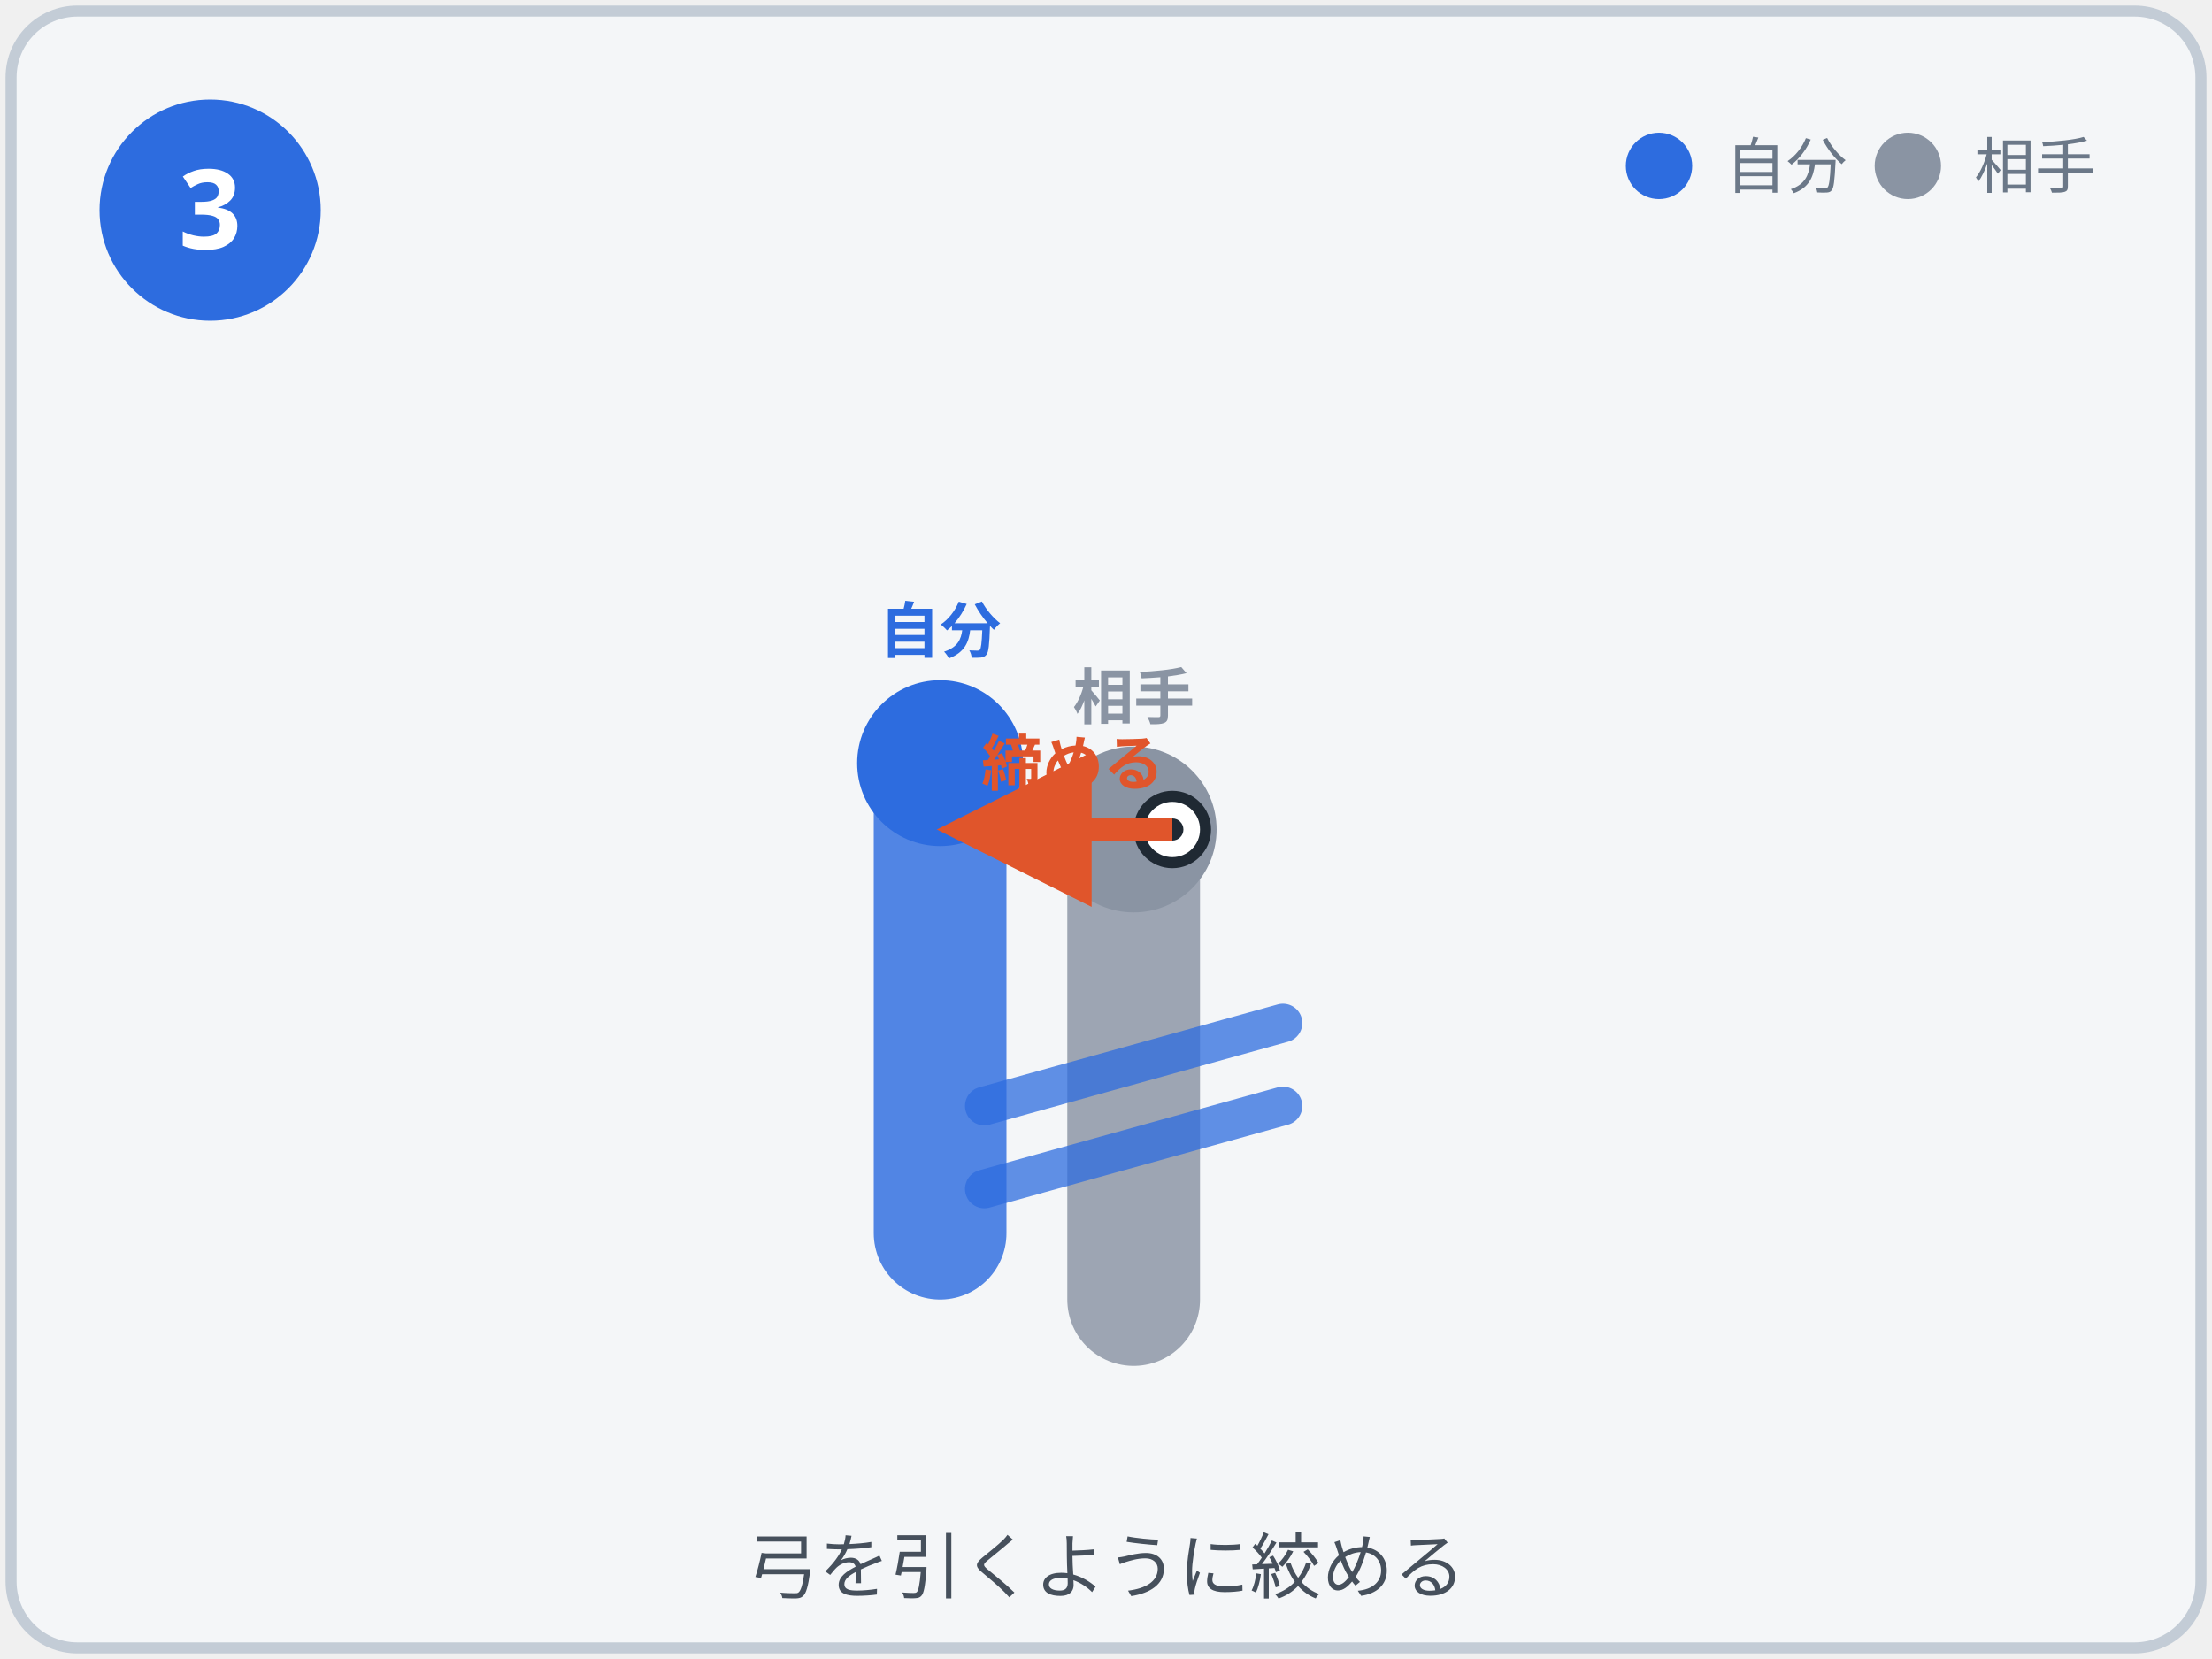
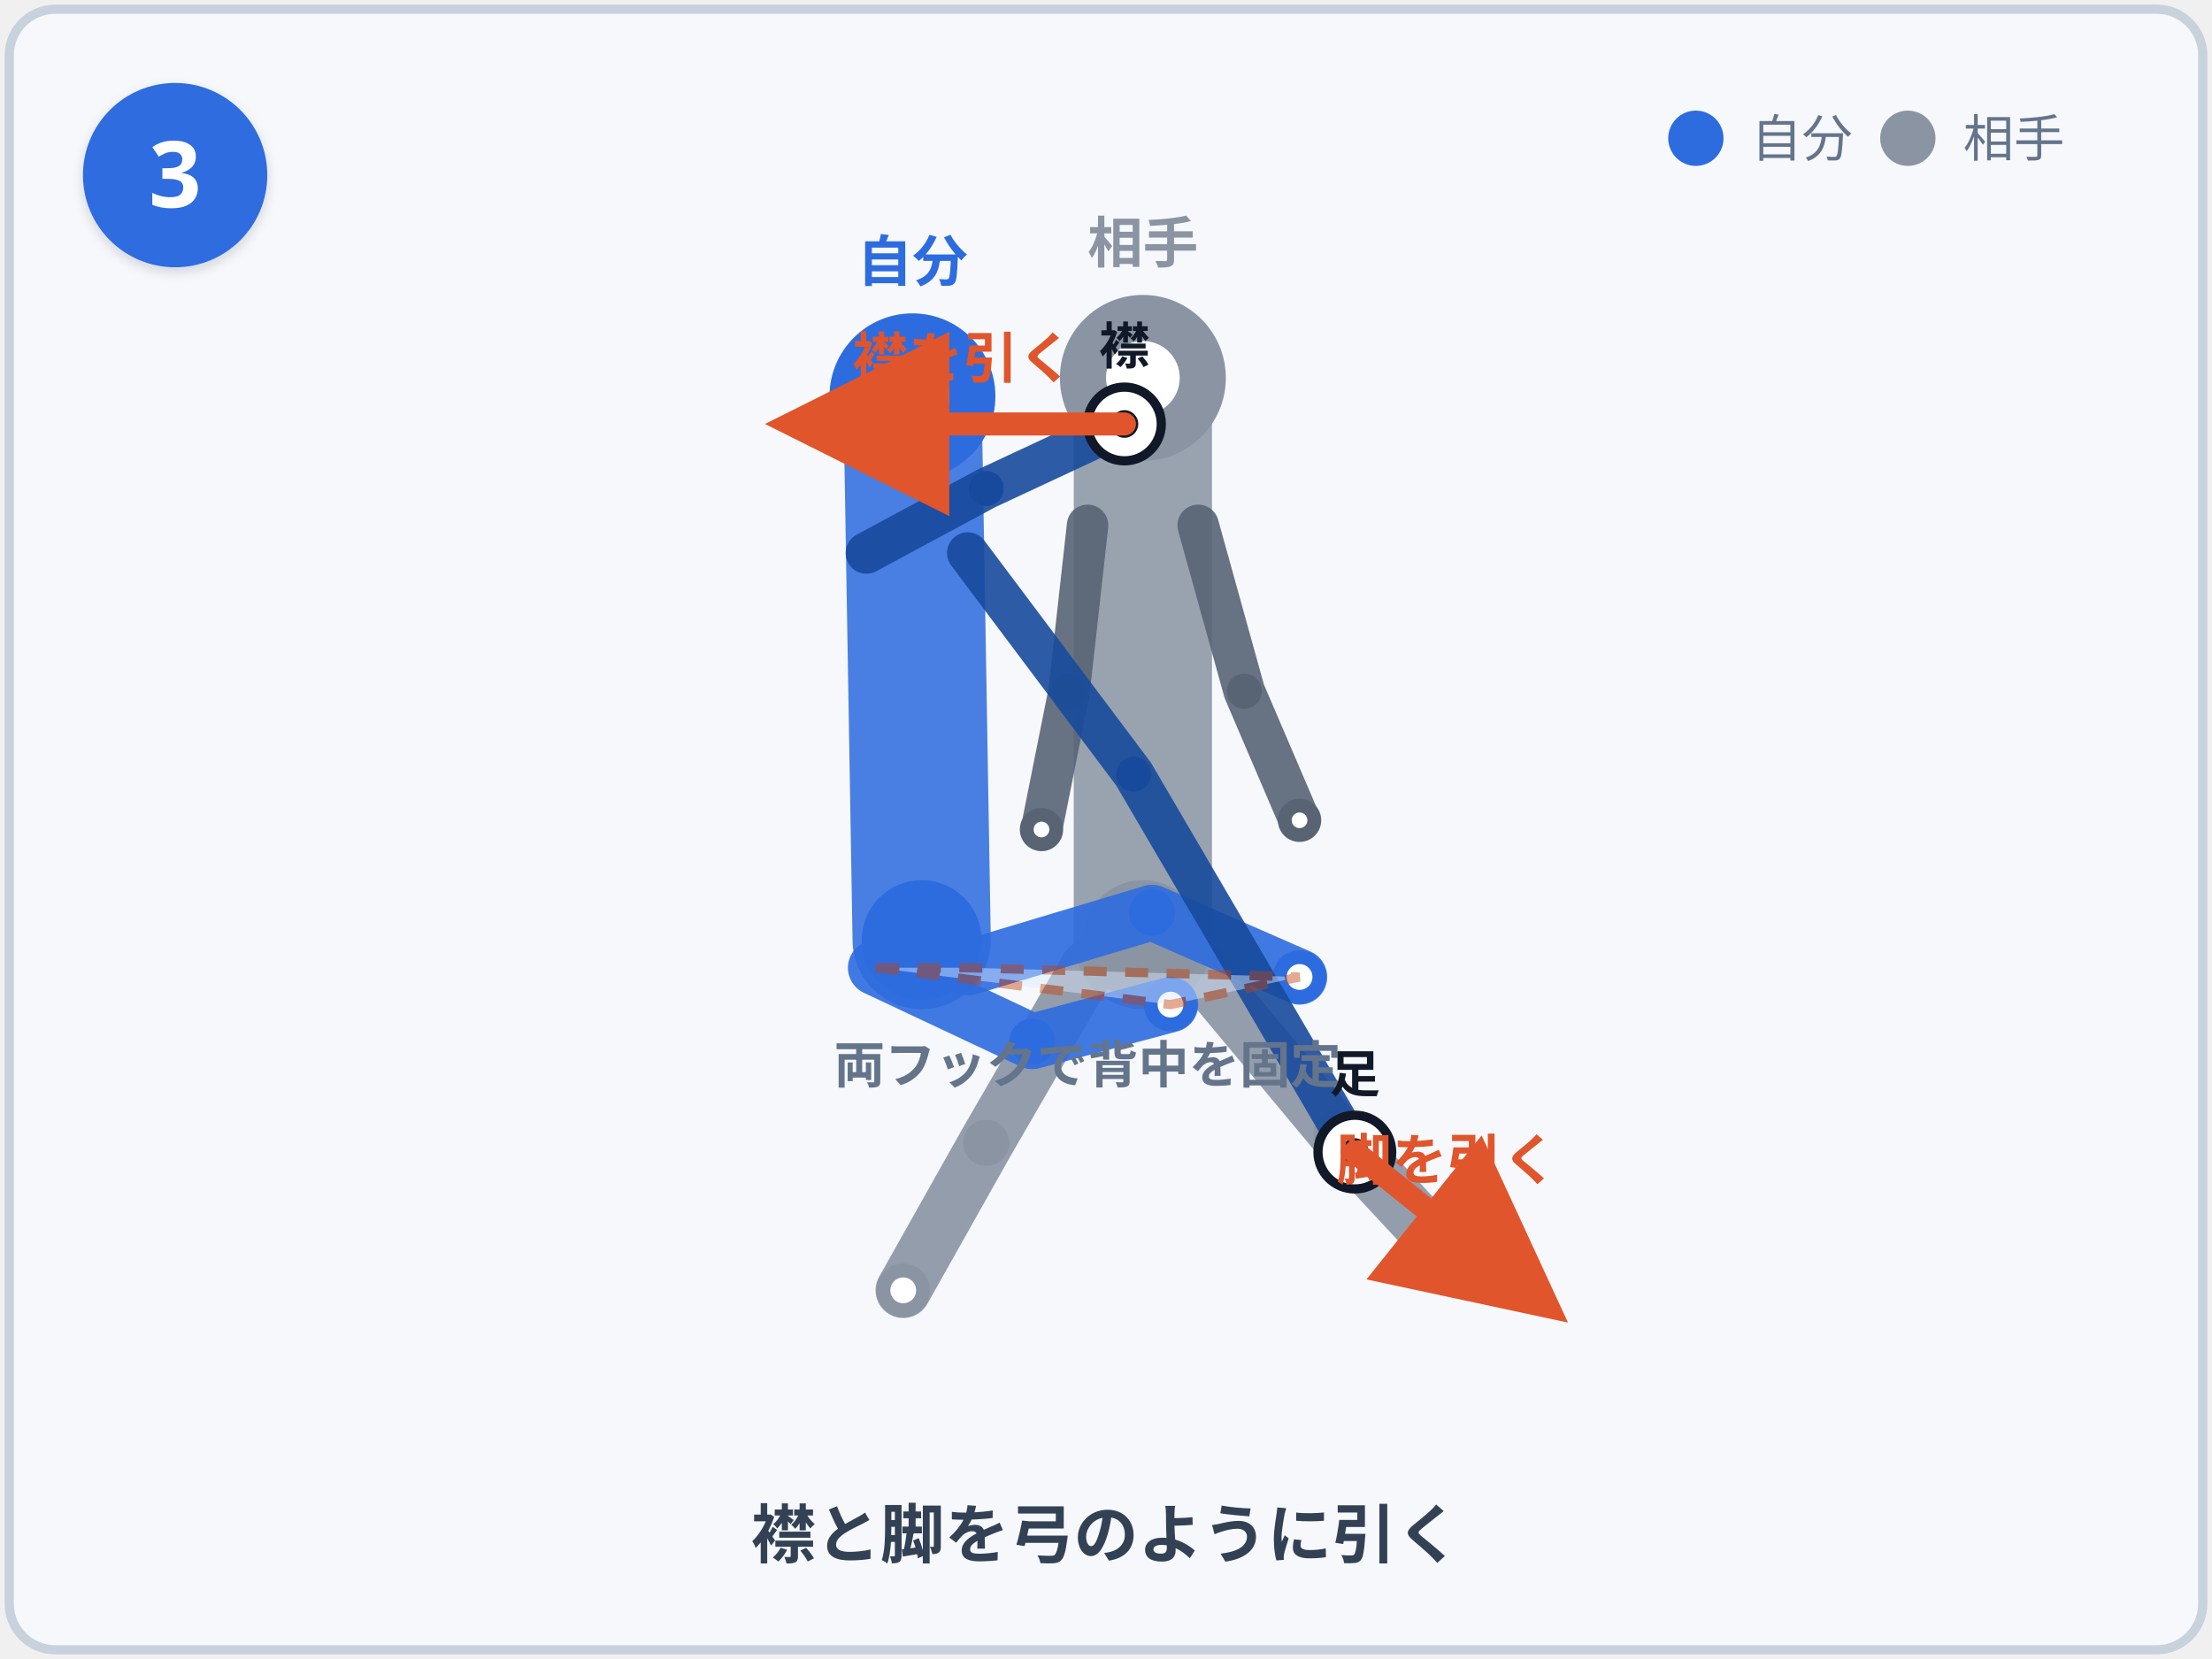
- <svg xmlns="http://www.w3.org/2000/svg" viewBox="0 0 400 300" role="img" aria-label="弓を引くように絞める">
+ <svg xmlns="http://www.w3.org/2000/svg" viewBox="0 0 480 360" role="img" aria-label="襟と脚を弓のように引く">
  <defs>
-     <marker id="ah" viewBox="0 0 10 10" refX="8" refY="5" markerWidth="7" markerHeight="7" orient="auto-start-reverse">
+     <marker id="ah" viewBox="0 0 10 10" refX="8" refY="5" markerWidth="8" markerHeight="8" orient="auto-start-reverse">
      <path d="M0 0L10 5L0 10z" fill="#e0552b" />
    </marker>
+     <filter id="shadow" x="-10%" y="-10%" width="120%" height="120%">
+       <feDropShadow dx="0" dy="1" stdDeviation="1.2" flood-color="#0f172a" flood-opacity=".15" />
+     </filter>
  </defs>
-   <rect x="2" y="2" width="396" height="296" rx="12" fill="#f4f6f8" stroke="#c3ccd6" stroke-width="2" />
-   <circle cx="38" cy="38" r="20" fill="#2d6cdf" />
-   <text x="38" y="45" font-family="sans-serif" font-size="20" font-weight="bold" fill="#fff" text-anchor="middle">3</text>
+   <rect x="2" y="2" width="476" height="356" rx="10" fill="#f6f8fb" stroke="#c8d2dd" stroke-width="2" />
+   <g filter="url(#shadow)">
+     <circle cx="38" cy="38" r="20" fill="#2d6cdf" />
+     <text x="38" y="45" font-family="sans-serif" font-size="20" font-weight="bold" fill="#fff" text-anchor="middle">3</text>
+   </g>
  <g>
-     <circle cx="300" cy="30" r="6" fill="#2d6cdf" />
-     <text x="312" y="34" font-family="sans-serif" font-size="11" fill="#6b7888">自分</text>
-     <circle cx="345" cy="30" r="6" fill="#8a94a3" />
-     <text x="357" y="34" font-family="sans-serif" font-size="11" fill="#6b7888">相手</text>
+     <circle cx="368" cy="30" r="6" fill="#2d6cdf" />
+     <text x="380" y="34" font-family="sans-serif" font-size="11" fill="#64748b">自分</text>
+     <circle cx="414" cy="30" r="6" fill="#8a94a3" />
+     <text x="426" y="34" font-family="sans-serif" font-size="11" fill="#64748b">相手</text>
  </g>
-   <line x1="205" y1="150" x2="205" y2="235" stroke="#8a94a3" stroke-width="24" stroke-linecap="round" opacity="0.82" />
-   <circle cx="205" cy="150" r="15" fill="#8a94a3" />
-   <text x="205" y="130" font-family="sans-serif" font-size="11" font-weight="bold" fill="#8a94a3" text-anchor="middle">相手</text>
-   <line x1="170" y1="138" x2="170" y2="223" stroke="#2d6cdf" stroke-width="24" stroke-linecap="round" opacity="0.82" />
-   <circle cx="170" cy="138" r="15" fill="#2d6cdf" />
-   <text x="170" y="118" font-family="sans-serif" font-size="11" font-weight="bold" fill="#2d6cdf" text-anchor="middle">自分</text>
-   <line x1="178" y1="215" x2="232" y2="200" stroke="#2d6cdf" stroke-width="7" stroke-linecap="round" opacity="0.75" />
-   <line x1="178" y1="200" x2="232" y2="185" stroke="#2d6cdf" stroke-width="7" stroke-linecap="round" opacity="0.75" />
-   <circle cx="212" cy="150" r="6" fill="#fff" stroke="#1f2933" stroke-width="2" />
-   <circle cx="212" cy="150" r="2" fill="#1f2933" />
-   <line x1="212" y1="150" x2="175" y2="150" stroke="#e0552b" stroke-width="4" marker-end="url(#ah)" />
-   <text x="194" y="142" font-family="sans-serif" font-size="11" font-weight="bold" fill="#e0552b" text-anchor="middle">締める</text>
-   <text x="200" y="288" font-family="sans-serif" font-size="13" fill="#46505c" text-anchor="middle">弓を引くように絞める</text>
+   <polyline points="236.0,210.0 214.0,248.0 196.0,280.0" fill="none" stroke="#8a94a3" stroke-width="12" stroke-linecap="round" stroke-linejoin="round" opacity="0.9" />
+   <circle cx="214.0" cy="248.0" r="5.0" fill="#8a94a3" stroke="none" stroke-width="0" />
+   <circle cx="196.0" cy="280.0" r="4.3" fill="#fff" stroke="#8a94a3" stroke-width="3" />
+   <polyline points="260.0,210.0 290.0,246.0 316.0,274.0" fill="none" stroke="#8a94a3" stroke-width="12" stroke-linecap="round" stroke-linejoin="round" opacity="0.9" />
+   <circle cx="290.0" cy="246.0" r="5.0" fill="#8a94a3" stroke="none" stroke-width="0" />
+   <circle cx="316.0" cy="274.0" r="4.3" fill="#fff" stroke="#8a94a3" stroke-width="3" />
+   <polyline points="248.0,82.0 248.0,204.0" fill="none" stroke="#8a94a3" stroke-width="30" stroke-linecap="round" stroke-linejoin="round" opacity="0.86" />
+   <circle cx="248.0" cy="204.0" r="13.0" fill="#8a94a3" stroke="none" stroke-width="0" />
+   <polyline points="236.0,114.0 232.0,150.0 226.0,180.0" fill="none" stroke="#586474" stroke-width="9" stroke-linecap="round" stroke-linejoin="round" opacity="0.9" />
+   <circle cx="232.0" cy="150.0" r="3.8" fill="#586474" stroke="none" stroke-width="0" />
+   <circle cx="226.0" cy="180.0" r="3.2" fill="#fff" stroke="#586474" stroke-width="3" />
+   <polyline points="260.0,114.0 270.0,150.0 282.0,178.0" fill="none" stroke="#586474" stroke-width="9" stroke-linecap="round" stroke-linejoin="round" opacity="0.9" />
+   <circle cx="270.0" cy="150.0" r="3.8" fill="#586474" stroke="none" stroke-width="0" />
+   <circle cx="282.0" cy="178.0" r="3.2" fill="#fff" stroke="#586474" stroke-width="3" />
+   <circle cx="248.0" cy="82.0" r="18.0" fill="#8a94a3" stroke="none" stroke-width="0" />
+   <circle cx="248.0" cy="82.0" r="8.0" fill="#ffffff" stroke="none" stroke-width="0" />
+   <text x="248.0" y="57.0" font-family="sans-serif" font-size="12" font-weight="700" fill="#8a94a3" text-anchor="middle">相手</text>
+   <polyline points="190.0,210.0 224.0,226.0 254.0,218.0" fill="none" stroke="#2d6cdf" stroke-width="12" stroke-linecap="round" stroke-linejoin="round" opacity="0.9" />
+   <circle cx="224.0" cy="226.0" r="5.0" fill="#2d6cdf" stroke="none" stroke-width="0" />
+   <circle cx="254.0" cy="218.0" r="4.3" fill="#fff" stroke="#2d6cdf" stroke-width="3" />
+   <polyline points="210.0,210.0 250.0,198.0 282.0,212.0" fill="none" stroke="#2d6cdf" stroke-width="12" stroke-linecap="round" stroke-linejoin="round" opacity="0.9" />
+   <circle cx="250.0" cy="198.0" r="5.0" fill="#2d6cdf" stroke="none" stroke-width="0" />
+   <circle cx="282.0" cy="212.0" r="4.3" fill="#fff" stroke="#2d6cdf" stroke-width="3" />
+   <polyline points="198.0,86.0 200.0,204.0" fill="none" stroke="#2d6cdf" stroke-width="30" stroke-linecap="round" stroke-linejoin="round" opacity="0.86" />
+   <circle cx="200.0" cy="204.0" r="13.0" fill="#2d6cdf" stroke="none" stroke-width="0" />
+   <polyline points="188.0,120.0 214.0,106.0 244.0,92.0" fill="none" stroke="#174a9c" stroke-width="9" stroke-linecap="round" stroke-linejoin="round" opacity="0.9" />
+   <circle cx="214.0" cy="106.0" r="3.8" fill="#174a9c" stroke="none" stroke-width="0" />
+   <circle cx="244.0" cy="92.0" r="3.2" fill="#fff" stroke="#174a9c" stroke-width="3" />
+   <polyline points="210.0,120.0 246.0,168.0 294.0,250.0" fill="none" stroke="#174a9c" stroke-width="9" stroke-linecap="round" stroke-linejoin="round" opacity="0.9" />
+   <circle cx="246.0" cy="168.0" r="3.8" fill="#174a9c" stroke="none" stroke-width="0" />
+   <circle cx="294.0" cy="250.0" r="3.2" fill="#fff" stroke="#174a9c" stroke-width="3" />
+   <circle cx="198.0" cy="86.0" r="18.0" fill="#2d6cdf" stroke="none" stroke-width="0" />
+   <circle cx="198.0" cy="86.0" r="8.0" fill="#ffffff" stroke="none" stroke-width="0" />
+   <text x="198.0" y="61.0" font-family="sans-serif" font-size="12" font-weight="700" fill="#2d6cdf" text-anchor="middle">自分</text>
+   <circle cx="244.0" cy="92.0" r="8.0" fill="#fff" stroke="#111827" stroke-width="2" />
+   <circle cx="244.0" cy="92.0" r="3.0" fill="#111827" stroke="none" stroke-width="0" />
+   <text x="244.0" y="79.0" font-family="sans-serif" font-size="11" font-weight="700" fill="#111827" text-anchor="middle">襟</text>
+   <polygon points="190.0,210.0 254.0,218.0 282.0,212.0 210.0,210.0" fill="#dbeafe" opacity="0.45" stroke="#c2410c" stroke-width="2" stroke-dasharray="5 4" />
+   <text x="236.0" y="235.0" font-family="sans-serif" font-size="11" font-weight="700" fill="#64748b" text-anchor="middle">両フックで背中を固定</text>
+   <circle cx="294.0" cy="250.0" r="8.0" fill="#fff" stroke="#111827" stroke-width="2" />
+   <circle cx="294.0" cy="250.0" r="3.0" fill="#111827" stroke="none" stroke-width="0" />
+   <text x="294.0" y="237.0" font-family="sans-serif" font-size="11" font-weight="700" fill="#111827" text-anchor="middle">足</text>
+   <line x1="244.0" y1="92.0" x2="174.0" y2="92.0" stroke="#e0552b" stroke-width="5" stroke-linecap="round" marker-end="url(#ah)" />
+   <text x="209.0" y="82.0" font-family="sans-serif" font-size="12" font-weight="700" fill="#e0552b" text-anchor="middle">襟を引く</text>
+   <line x1="294.0" y1="250.0" x2="334.0" y2="282.0" stroke="#e0552b" stroke-width="5" stroke-linecap="round" marker-end="url(#ah)" />
+   <text x="314.0" y="256.0" font-family="sans-serif" font-size="12" font-weight="700" fill="#e0552b" text-anchor="middle">脚を引く</text>
+   <text x="240" y="338" font-family="sans-serif" font-size="14" font-weight="700" fill="#334155" text-anchor="middle">襟と脚を弓のように引く</text>
</svg>
